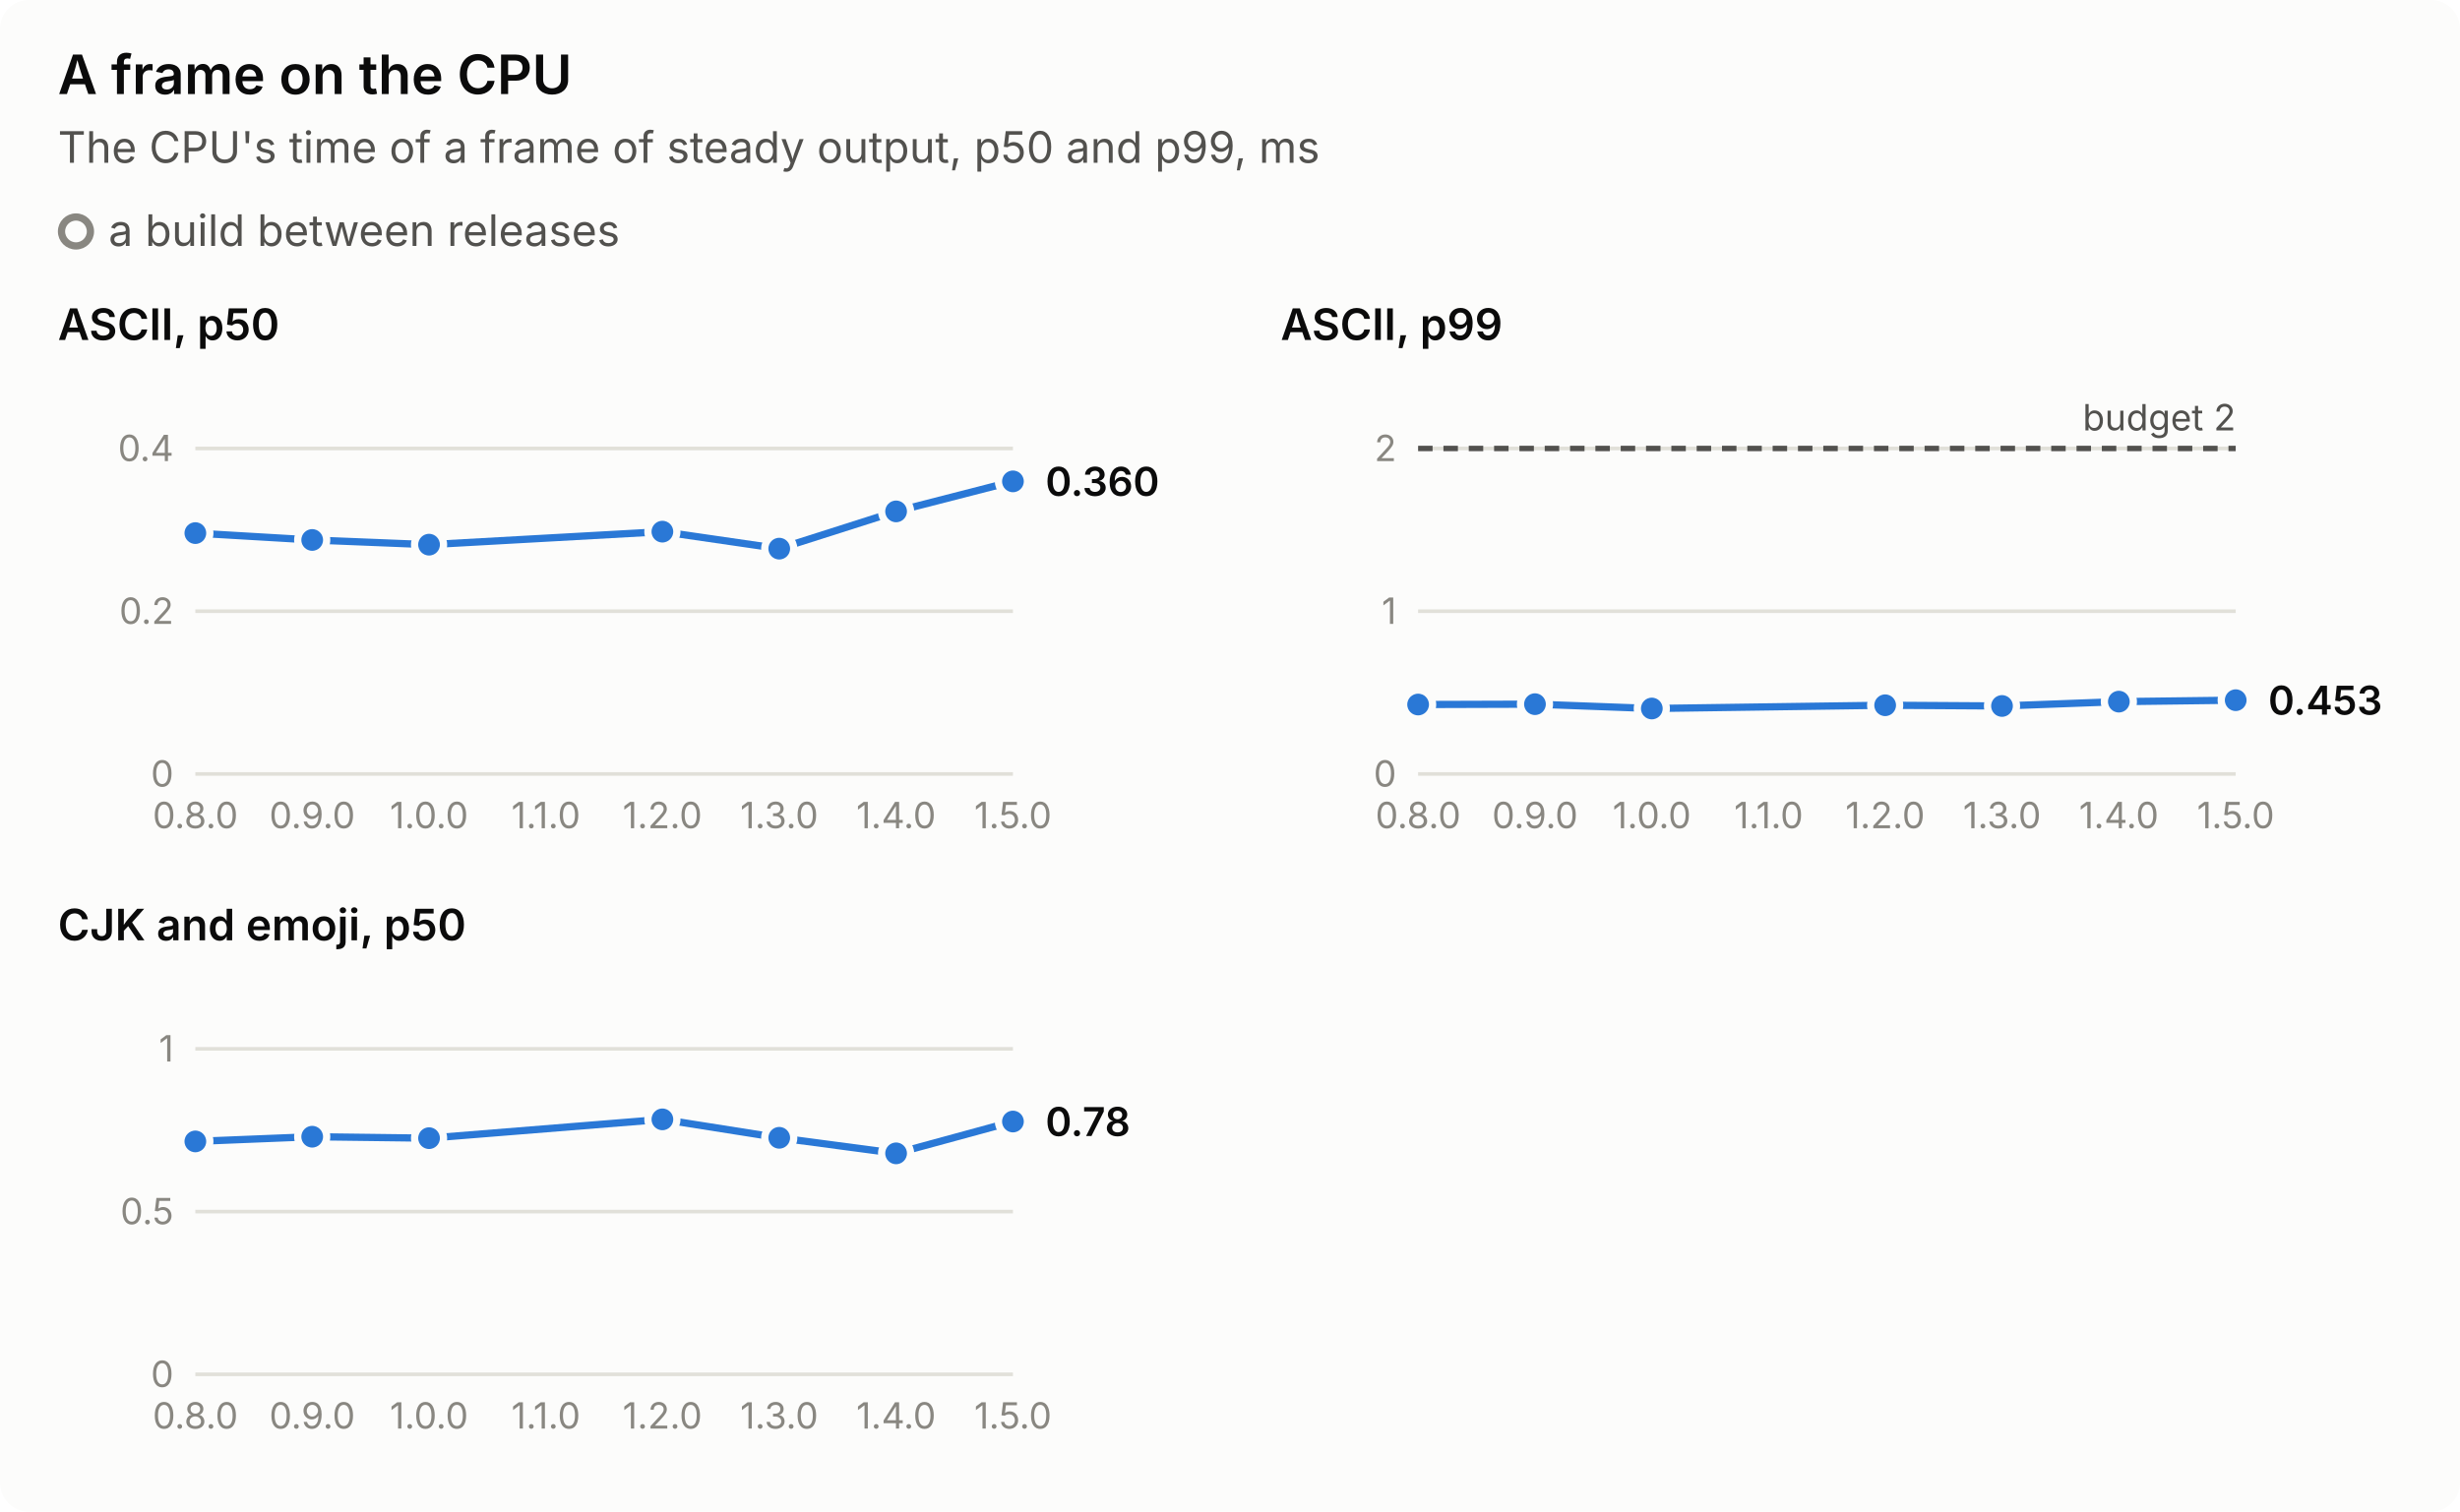
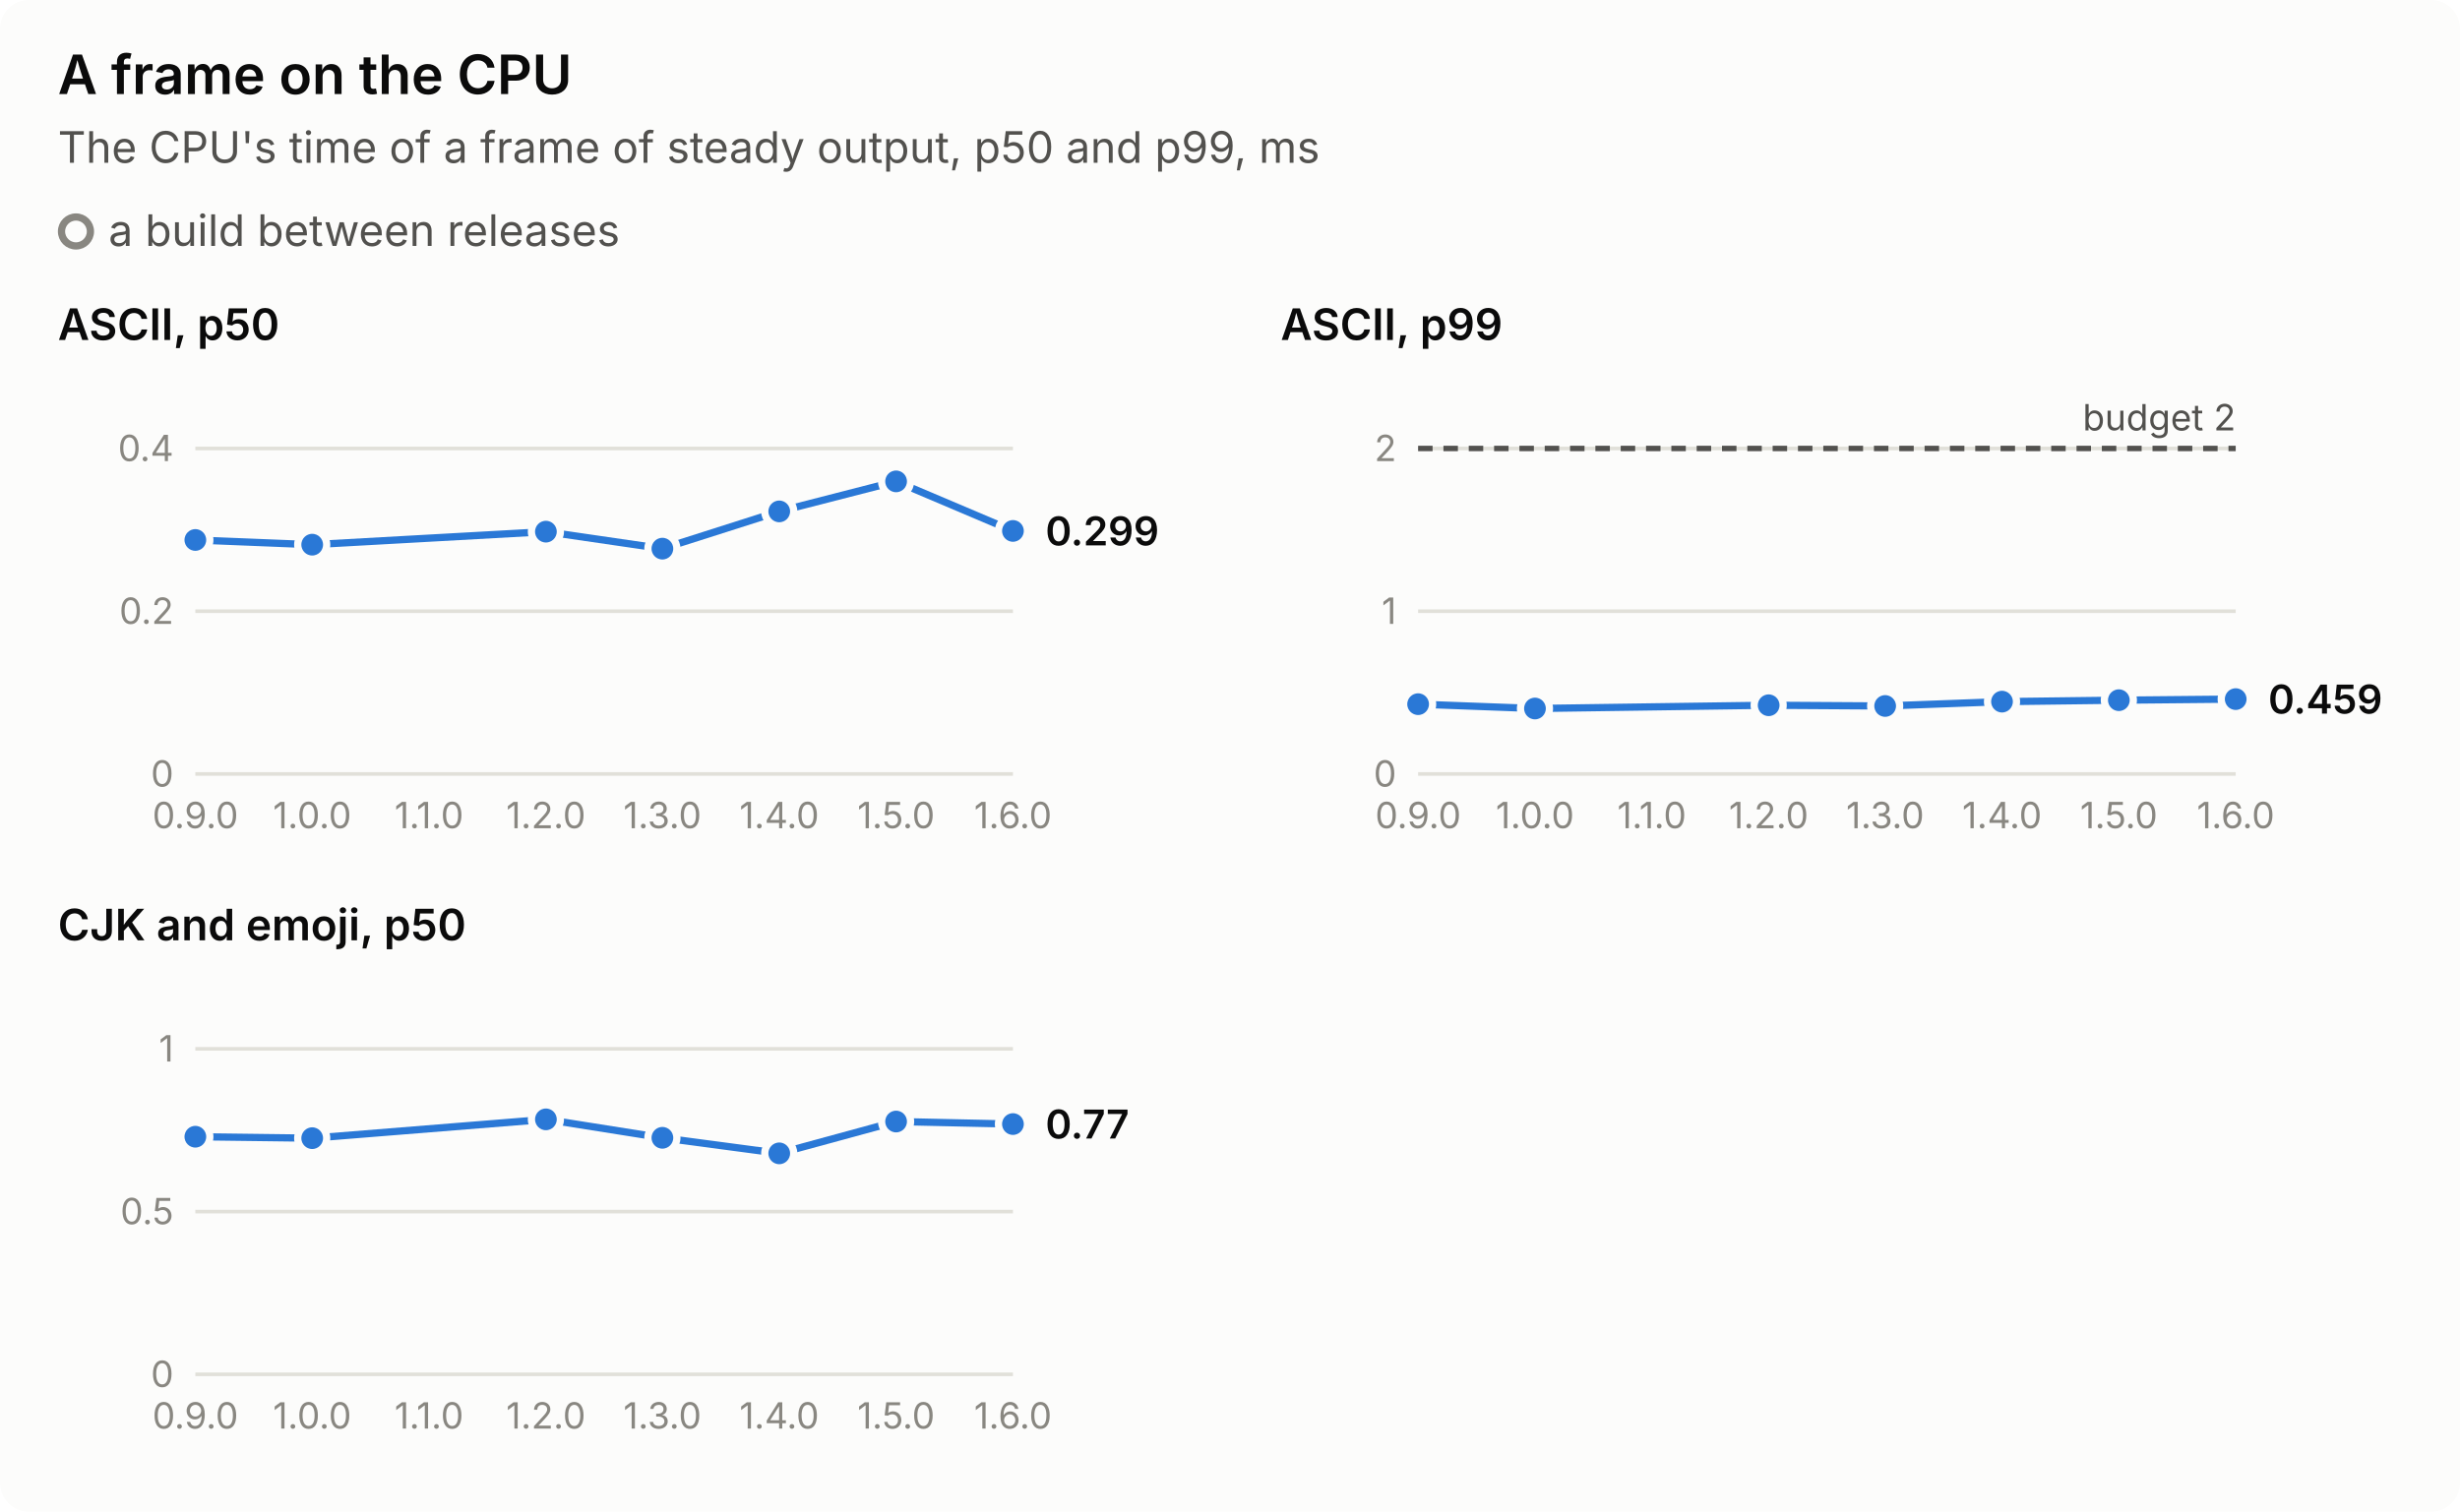
<svg xmlns="http://www.w3.org/2000/svg" class="chart" data-chart="trends" width="680" height="418" viewBox="0 0 680 418" role="img" aria-label="A frame on the CPU">
  <style>
  .chart .surface { fill: #fcfcfb; }
  .chart .primary { fill: #0b0b0b; }
  .chart .secondary { fill: #52514e; }
  .chart .muted { fill: #898781; }
  .chart .grid { stroke: #e1e0d9; }
  .chart .base { stroke: #c3c2b7; }
  .chart .accent { fill: #2a78d6; }
  .chart .context { fill: #898781; }
  .chart .accent-line { stroke: #2a78d6; }
  .chart .context-line { stroke: #898781; }
  .chart .second { fill: #eb6834; }
  .chart .second-line { stroke: #eb6834; }
  .chart .ring { stroke: #fcfcfb; }
  .chart .budget { stroke: #52514e; }
  .chart .column.on { fill: #2a78d6; fill-opacity: 0.08; }
  .chart text { font-family: system-ui, -apple-system, "Segoe UI", sans-serif; }
  .chart .tick { font-variant-numeric: tabular-nums; }
  .chart .column { fill: transparent; }
  .chart.hide-0 .s0, .chart.hide-1 .s1 { display: none; }
  .chart.hide-0 .legend-item[data-series="0"], .chart.hide-1 .legend-item[data-series="1"] { opacity: 0.4; }
  @media (prefers-color-scheme: dark) {
    .chart .surface { fill: #1a1a19; }
    .chart .primary { fill: #f0efec; }
    .chart .secondary { fill: #c3c2b7; }
    .chart .muted { fill: #898781; }
    .chart .grid { stroke: #2c2c2a; }
    .chart .base { stroke: #383835; }
    .chart .accent { fill: #3987e5; }
    .chart .context { fill: #6f6e69; }
    .chart .accent-line { stroke: #3987e5; }
    .chart .context-line { stroke: #6f6e69; }
    .chart .second { fill: #d95926; }
    .chart .second-line { stroke: #d95926; }
    .chart .ring { stroke: #1a1a19; }
    .chart .budget { stroke: #c3c2b7; }
    .chart .column.on { fill: #3987e5; fill-opacity: 0.16; }
  }
  .chart.dark .surface { fill: #1a1a19; }
  .chart.dark .primary { fill: #f0efec; }
  .chart.dark .secondary { fill: #c3c2b7; }
  .chart.dark .muted { fill: #898781; }
  .chart.dark .grid { stroke: #2c2c2a; }
  .chart.dark .base { stroke: #383835; }
  .chart.dark .accent { fill: #3987e5; }
  .chart.dark .context { fill: #6f6e69; }
  .chart.dark .accent-line { stroke: #3987e5; }
  .chart.dark .context-line { stroke: #6f6e69; }
  .chart.dark .second { fill: #d95926; }
  .chart.dark .second-line { stroke: #d95926; }
  .chart.dark .ring { stroke: #1a1a19; }
  .chart.dark .budget { stroke: #c3c2b7; }
  .chart.dark .column.on { fill: #3987e5; fill-opacity: 0.16; }
</style>
  <rect class="surface" width="680" height="418" rx="8" />
  <text class="primary" x="16" y="26" font-size="15" font-weight="600">A frame on the CPU</text>
  <text class="secondary" x="16" y="45" font-size="12">The CPU's time of a frame of steady output, p50 and p99, ms</text>
  <circle class="surface context-line" cx="21" cy="64" r="4" stroke-width="2" />
  <text class="secondary" x="30" y="68" font-size="12">a build between releases</text>
  <g class="panel" data-title="ASCII, p50" data-unit="ms" data-digits="3">
    <text class="primary" x="16.0" y="94" font-size="12" font-weight="600">ASCII, p50</text>
    <line class="grid" x1="54.0" y1="214.0" x2="280.0" y2="214.0" stroke-width="1" />
    <text class="muted tick" x="48.0" y="217.5" font-size="10" text-anchor="end">0</text>
    <line class="grid" x1="54.0" y1="169.0" x2="280.0" y2="169.0" stroke-width="1" />
    <text class="muted tick" x="48.0" y="172.5" font-size="10" text-anchor="end">0.2</text>
    <line class="grid" x1="54.0" y1="124.0" x2="280.0" y2="124.0" stroke-width="1" />
    <text class="muted tick" x="48.0" y="127.5" font-size="10" text-anchor="end">0.4</text>
-     <text class="muted" x="54.0" y="229.0" font-size="10" text-anchor="middle">0.8.0</text>
-     <text class="muted" x="86.3" y="229.0" font-size="10" text-anchor="middle">0.9.0</text>
-     <text class="muted" x="118.6" y="229.0" font-size="10" text-anchor="middle">1.0.0</text>
-     <text class="muted" x="150.9" y="229.0" font-size="10" text-anchor="middle">1.1.0</text>
-     <text class="muted" x="183.1" y="229.0" font-size="10" text-anchor="middle">1.2.0</text>
-     <text class="muted" x="215.4" y="229.0" font-size="10" text-anchor="middle">1.3.0</text>
-     <text class="muted" x="247.7" y="229.0" font-size="10" text-anchor="middle">1.4.0</text>
-     <text class="muted" x="280.0" y="229.0" font-size="10" text-anchor="middle">1.5.0</text>
-     <rect class="column" x="44.0" y="118.0" width="26.1" height="116" data-release="0.8.0" data-index="0" data-report="ab-F4-25.md" />
-     <rect class="column" x="70.1" y="118.0" width="32.3" height="116" data-release="0.9.0" data-index="1" data-report="ab-F4-42.md" />
-     <rect class="column" x="102.4" y="118.0" width="32.3" height="116" data-release="1.0.0" data-index="2" data-report="ab-F3-85.md" />
-     <rect class="column" x="134.7" y="118.0" width="32.3" height="116" data-release="1.1.0" data-index="3" data-report="ab-F3b-20.md" />
-     <rect class="column" x="167.0" y="118.0" width="32.3" height="116" data-release="1.2.0" data-index="4" data-report="ab-F3b-29.md" />
-     <rect class="column" x="199.3" y="118.0" width="32.3" height="116" data-release="1.3.0" data-index="5" data-report="ab-F5a-17.md" />
-     <rect class="column" x="231.6" y="118.0" width="32.3" height="116" data-release="1.4.0" data-index="6" data-report="ab-F5a-78.md" />
-     <rect class="column" x="263.9" y="118.0" width="26.1" height="116" data-release="1.5.0" data-index="7" data-report="ab-F5b-20.md" />
-     <line class="accent-line s0" x1="54.0" y1="147.4" x2="86.3" y2="149.3" stroke-width="2" stroke-linecap="round" />
-     <line class="accent-line s0" x1="86.3" y1="149.3" x2="118.6" y2="150.6" stroke-width="2" stroke-linecap="round" />
-     <line class="accent-line s0" x1="118.6" y1="150.6" x2="183.1" y2="147.0" stroke-width="2" stroke-linecap="round" />
-     <line class="accent-line s0" x1="183.1" y1="147.0" x2="215.4" y2="151.7" stroke-width="2" stroke-linecap="round" />
-     <line class="accent-line s0" x1="215.4" y1="151.7" x2="247.7" y2="141.4" stroke-width="2" stroke-linecap="round" />
-     <line class="accent-line s0" x1="247.7" y1="141.4" x2="280.0" y2="133.1" stroke-width="2" stroke-linecap="round" />
-     <circle class="accent ring s0" cx="54.0" cy="147.4" r="4" stroke-width="2" data-release="0.8.0" data-series="0" data-value="0.296" />
-     <circle class="accent ring s0" cx="86.3" cy="149.3" r="4" stroke-width="2" data-release="0.9.0" data-series="0" data-value="0.2875" />
-     <circle class="accent ring s0" cx="118.6" cy="150.6" r="4" stroke-width="2" data-release="1.0.0" data-series="0" data-value="0.282" />
-     <circle class="accent ring s0" cx="183.1" cy="147.0" r="4" stroke-width="2" data-release="1.2.0" data-series="0" data-value="0.298" />
-     <circle class="accent ring s0" cx="215.4" cy="151.7" r="4" stroke-width="2" data-release="1.3.0" data-series="0" data-value="0.27675" />
-     <circle class="accent ring s0" cx="247.7" cy="141.4" r="4" stroke-width="2" data-release="1.4.0" data-series="0" data-value="0.3225" />
-     <circle class="accent ring s0" cx="280.0" cy="133.1" r="4" stroke-width="2" data-release="1.5.0" data-series="0" data-value="0.3595" />
-     <text class="primary tick s0" x="289.0" y="137.1" font-size="11" font-weight="600">0.360</text>
+     <text class="muted" x="54.0" y="229.0" font-size="10" text-anchor="middle">0.9.0</text>
+     <text class="muted" x="86.3" y="229.0" font-size="10" text-anchor="middle">1.0.0</text>
+     <text class="muted" x="118.6" y="229.0" font-size="10" text-anchor="middle">1.1.0</text>
+     <text class="muted" x="150.9" y="229.0" font-size="10" text-anchor="middle">1.2.0</text>
+     <text class="muted" x="183.1" y="229.0" font-size="10" text-anchor="middle">1.3.0</text>
+     <text class="muted" x="215.4" y="229.0" font-size="10" text-anchor="middle">1.4.0</text>
+     <text class="muted" x="247.7" y="229.0" font-size="10" text-anchor="middle">1.5.0</text>
+     <text class="muted" x="280.0" y="229.0" font-size="10" text-anchor="middle">1.6.0</text>
+     <rect class="column" x="44.0" y="118.0" width="26.1" height="116" data-release="0.9.0" data-index="0" data-report="ab-F4-42.md" />
+     <rect class="column" x="70.1" y="118.0" width="32.3" height="116" data-release="1.0.0" data-index="1" data-report="ab-F3-85.md" />
+     <rect class="column" x="102.4" y="118.0" width="32.3" height="116" data-release="1.1.0" data-index="2" data-report="ab-F3b-20.md" />
+     <rect class="column" x="134.7" y="118.0" width="32.3" height="116" data-release="1.2.0" data-index="3" data-report="ab-F3b-29.md" />
+     <rect class="column" x="167.0" y="118.0" width="32.3" height="116" data-release="1.3.0" data-index="4" data-report="ab-F5a-17.md" />
+     <rect class="column" x="199.3" y="118.0" width="32.3" height="116" data-release="1.4.0" data-index="5" data-report="ab-F5a-78.md" />
+     <rect class="column" x="231.6" y="118.0" width="32.3" height="116" data-release="1.5.0" data-index="6" data-report="ab-F5b-20.md" />
+     <rect class="column" x="263.9" y="118.0" width="26.1" height="116" data-release="1.6.0" data-index="7" data-report="ab-F5b-67.md" />
+     <line class="accent-line s0" x1="54.0" y1="149.3" x2="86.3" y2="150.6" stroke-width="2" stroke-linecap="round" />
+     <line class="accent-line s0" x1="86.3" y1="150.6" x2="150.9" y2="147.0" stroke-width="2" stroke-linecap="round" />
+     <line class="accent-line s0" x1="150.9" y1="147.0" x2="183.1" y2="151.7" stroke-width="2" stroke-linecap="round" />
+     <line class="accent-line s0" x1="183.1" y1="151.7" x2="215.4" y2="141.4" stroke-width="2" stroke-linecap="round" />
+     <line class="accent-line s0" x1="215.4" y1="141.4" x2="247.7" y2="133.1" stroke-width="2" stroke-linecap="round" />
+     <line class="accent-line s0" x1="247.7" y1="133.1" x2="280.0" y2="146.8" stroke-width="2" stroke-linecap="round" />
+     <circle class="accent ring s0" cx="54.0" cy="149.3" r="4" stroke-width="2" data-release="0.9.0" data-series="0" data-value="0.2875" />
+     <circle class="accent ring s0" cx="86.3" cy="150.6" r="4" stroke-width="2" data-release="1.0.0" data-series="0" data-value="0.282" />
+     <circle class="accent ring s0" cx="150.9" cy="147.0" r="4" stroke-width="2" data-release="1.2.0" data-series="0" data-value="0.298" />
+     <circle class="accent ring s0" cx="183.1" cy="151.7" r="4" stroke-width="2" data-release="1.3.0" data-series="0" data-value="0.27675" />
+     <circle class="accent ring s0" cx="215.4" cy="141.4" r="4" stroke-width="2" data-release="1.4.0" data-series="0" data-value="0.3225" />
+     <circle class="accent ring s0" cx="247.7" cy="133.1" r="4" stroke-width="2" data-release="1.5.0" data-series="0" data-value="0.3595" />
+     <circle class="accent ring s0" cx="280.0" cy="146.8" r="4" stroke-width="2" data-release="1.6.0" data-series="0" data-value="0.2985" />
+     <text class="primary tick s0" x="289.0" y="150.8" font-size="11" font-weight="600">0.299</text>
  </g>
  <g class="panel" data-title="ASCII, p99" data-unit="ms" data-digits="3" data-budget="2" data-better="lower">
    <text class="primary" x="354.0" y="94" font-size="12" font-weight="600">ASCII, p99</text>
    <line class="grid" x1="392.0" y1="214.0" x2="618.0" y2="214.0" stroke-width="1" />
    <text class="muted tick" x="386.0" y="217.5" font-size="10" text-anchor="end">0</text>
    <line class="grid" x1="392.0" y1="169.0" x2="618.0" y2="169.0" stroke-width="1" />
    <text class="muted tick" x="386.0" y="172.5" font-size="10" text-anchor="end">1</text>
    <line class="grid" x1="392.0" y1="124.0" x2="618.0" y2="124.0" stroke-width="1" />
    <text class="muted tick" x="386.0" y="127.5" font-size="10" text-anchor="end">2</text>
-     <text class="muted" x="392.0" y="229.0" font-size="10" text-anchor="middle">0.8.0</text>
-     <text class="muted" x="424.3" y="229.0" font-size="10" text-anchor="middle">0.9.0</text>
-     <text class="muted" x="456.6" y="229.0" font-size="10" text-anchor="middle">1.0.0</text>
-     <text class="muted" x="488.9" y="229.0" font-size="10" text-anchor="middle">1.1.0</text>
-     <text class="muted" x="521.1" y="229.0" font-size="10" text-anchor="middle">1.2.0</text>
-     <text class="muted" x="553.4" y="229.0" font-size="10" text-anchor="middle">1.3.0</text>
-     <text class="muted" x="585.7" y="229.0" font-size="10" text-anchor="middle">1.4.0</text>
-     <text class="muted" x="618.0" y="229.0" font-size="10" text-anchor="middle">1.5.0</text>
-     <rect class="column" x="382.0" y="118.0" width="26.1" height="116" data-release="0.8.0" data-index="0" data-report="ab-F4-25.md" />
-     <rect class="column" x="408.1" y="118.0" width="32.3" height="116" data-release="0.9.0" data-index="1" data-report="ab-F4-42.md" />
-     <rect class="column" x="440.4" y="118.0" width="32.3" height="116" data-release="1.0.0" data-index="2" data-report="ab-F3-85.md" />
-     <rect class="column" x="472.7" y="118.0" width="32.3" height="116" data-release="1.1.0" data-index="3" data-report="ab-F3b-20.md" />
-     <rect class="column" x="505.0" y="118.0" width="32.3" height="116" data-release="1.2.0" data-index="4" data-report="ab-F3b-29.md" />
-     <rect class="column" x="537.3" y="118.0" width="32.3" height="116" data-release="1.3.0" data-index="5" data-report="ab-F5a-17.md" />
-     <rect class="column" x="569.6" y="118.0" width="32.3" height="116" data-release="1.4.0" data-index="6" data-report="ab-F5a-78.md" />
-     <rect class="column" x="601.9" y="118.0" width="26.1" height="116" data-release="1.5.0" data-index="7" data-report="ab-F5b-20.md" />
+     <text class="muted" x="392.0" y="229.0" font-size="10" text-anchor="middle">0.9.0</text>
+     <text class="muted" x="424.3" y="229.0" font-size="10" text-anchor="middle">1.0.0</text>
+     <text class="muted" x="456.6" y="229.0" font-size="10" text-anchor="middle">1.1.0</text>
+     <text class="muted" x="488.9" y="229.0" font-size="10" text-anchor="middle">1.2.0</text>
+     <text class="muted" x="521.1" y="229.0" font-size="10" text-anchor="middle">1.3.0</text>
+     <text class="muted" x="553.4" y="229.0" font-size="10" text-anchor="middle">1.4.0</text>
+     <text class="muted" x="585.7" y="229.0" font-size="10" text-anchor="middle">1.5.0</text>
+     <text class="muted" x="618.0" y="229.0" font-size="10" text-anchor="middle">1.6.0</text>
+     <rect class="column" x="382.0" y="118.0" width="26.1" height="116" data-release="0.9.0" data-index="0" data-report="ab-F4-42.md" />
+     <rect class="column" x="408.1" y="118.0" width="32.3" height="116" data-release="1.0.0" data-index="1" data-report="ab-F3-85.md" />
+     <rect class="column" x="440.4" y="118.0" width="32.3" height="116" data-release="1.1.0" data-index="2" data-report="ab-F3b-20.md" />
+     <rect class="column" x="472.7" y="118.0" width="32.3" height="116" data-release="1.2.0" data-index="3" data-report="ab-F3b-29.md" />
+     <rect class="column" x="505.0" y="118.0" width="32.3" height="116" data-release="1.3.0" data-index="4" data-report="ab-F5a-17.md" />
+     <rect class="column" x="537.3" y="118.0" width="32.3" height="116" data-release="1.4.0" data-index="5" data-report="ab-F5a-78.md" />
+     <rect class="column" x="569.6" y="118.0" width="32.3" height="116" data-release="1.5.0" data-index="6" data-report="ab-F5b-20.md" />
+     <rect class="column" x="601.9" y="118.0" width="26.1" height="116" data-release="1.6.0" data-index="7" data-report="ab-F5b-67.md" />
    <line class="budget" x1="392.0" y1="124.0" x2="618.0" y2="124.0" stroke-width="1.5" stroke-dasharray="4 3" />
    <text class="secondary" x="618.0" y="119.0" font-size="10" text-anchor="end">budget 2</text>
-     <line class="accent-line s0" x1="392.0" y1="194.8" x2="424.3" y2="194.7" stroke-width="2" stroke-linecap="round" />
-     <line class="accent-line s0" x1="424.3" y1="194.7" x2="456.6" y2="195.9" stroke-width="2" stroke-linecap="round" />
-     <line class="accent-line s0" x1="456.6" y1="195.9" x2="521.1" y2="195.0" stroke-width="2" stroke-linecap="round" />
-     <line class="accent-line s0" x1="521.1" y1="195.0" x2="553.4" y2="195.2" stroke-width="2" stroke-linecap="round" />
-     <line class="accent-line s0" x1="553.4" y1="195.2" x2="585.7" y2="194.0" stroke-width="2" stroke-linecap="round" />
-     <line class="accent-line s0" x1="585.7" y1="194.0" x2="618.0" y2="193.6" stroke-width="2" stroke-linecap="round" />
-     <circle class="accent ring s0" cx="392.0" cy="194.8" r="4" stroke-width="2" data-release="0.8.0" data-series="0" data-value="0.427" />
-     <circle class="accent ring s0" cx="424.3" cy="194.7" r="4" stroke-width="2" data-release="0.9.0" data-series="0" data-value="0.429" />
-     <circle class="accent ring s0" cx="456.6" cy="195.9" r="4" stroke-width="2" data-release="1.0.0" data-series="0" data-value="0.4025" />
-     <circle class="accent ring s0" cx="521.1" cy="195.0" r="4" stroke-width="2" data-release="1.2.0" data-series="0" data-value="0.4225" />
-     <circle class="accent ring s0" cx="553.4" cy="195.2" r="4" stroke-width="2" data-release="1.3.0" data-series="0" data-value="0.41775" />
-     <circle class="accent ring s0" cx="585.7" cy="194.0" r="4" stroke-width="2" data-release="1.4.0" data-series="0" data-value="0.44525" />
-     <circle class="accent ring s0" cx="618.0" cy="193.6" r="4" stroke-width="2" data-release="1.5.0" data-series="0" data-value="0.453" />
-     <text class="primary tick s0" x="627.0" y="197.6" font-size="11" font-weight="600">0.453</text>
+     <line class="accent-line s0" x1="392.0" y1="194.7" x2="424.3" y2="195.9" stroke-width="2" stroke-linecap="round" />
+     <line class="accent-line s0" x1="424.3" y1="195.9" x2="488.9" y2="195.0" stroke-width="2" stroke-linecap="round" />
+     <line class="accent-line s0" x1="488.9" y1="195.0" x2="521.1" y2="195.2" stroke-width="2" stroke-linecap="round" />
+     <line class="accent-line s0" x1="521.1" y1="195.2" x2="553.4" y2="194.0" stroke-width="2" stroke-linecap="round" />
+     <line class="accent-line s0" x1="553.4" y1="194.0" x2="585.7" y2="193.6" stroke-width="2" stroke-linecap="round" />
+     <line class="accent-line s0" x1="585.7" y1="193.6" x2="618.0" y2="193.3" stroke-width="2" stroke-linecap="round" />
+     <circle class="accent ring s0" cx="392.0" cy="194.7" r="4" stroke-width="2" data-release="0.9.0" data-series="0" data-value="0.429" />
+     <circle class="accent ring s0" cx="424.3" cy="195.9" r="4" stroke-width="2" data-release="1.0.0" data-series="0" data-value="0.4025" />
+     <circle class="accent ring s0" cx="488.9" cy="195.0" r="4" stroke-width="2" data-release="1.2.0" data-series="0" data-value="0.4225" />
+     <circle class="accent ring s0" cx="521.1" cy="195.2" r="4" stroke-width="2" data-release="1.3.0" data-series="0" data-value="0.41775" />
+     <circle class="accent ring s0" cx="553.4" cy="194.0" r="4" stroke-width="2" data-release="1.4.0" data-series="0" data-value="0.44525" />
+     <circle class="accent ring s0" cx="585.7" cy="193.6" r="4" stroke-width="2" data-release="1.5.0" data-series="0" data-value="0.453" />
+     <circle class="accent ring s0" cx="618.0" cy="193.3" r="4" stroke-width="2" data-release="1.6.0" data-series="0" data-value="0.459" />
+     <text class="primary tick s0" x="627.0" y="197.3" font-size="11" font-weight="600">0.459</text>
  </g>
  <g class="panel" data-title="CJK and emoji, p50" data-unit="ms" data-digits="2">
    <text class="primary" x="16.0" y="260" font-size="12" font-weight="600">CJK and emoji, p50</text>
    <line class="grid" x1="54.0" y1="380.0" x2="280.0" y2="380.0" stroke-width="1" />
    <text class="muted tick" x="48.0" y="383.5" font-size="10" text-anchor="end">0</text>
    <line class="grid" x1="54.0" y1="335.0" x2="280.0" y2="335.0" stroke-width="1" />
    <text class="muted tick" x="48.0" y="338.5" font-size="10" text-anchor="end">0.5</text>
    <line class="grid" x1="54.0" y1="290.0" x2="280.0" y2="290.0" stroke-width="1" />
    <text class="muted tick" x="48.0" y="293.5" font-size="10" text-anchor="end">1</text>
-     <text class="muted" x="54.0" y="395.0" font-size="10" text-anchor="middle">0.8.0</text>
-     <text class="muted" x="86.3" y="395.0" font-size="10" text-anchor="middle">0.9.0</text>
-     <text class="muted" x="118.6" y="395.0" font-size="10" text-anchor="middle">1.0.0</text>
-     <text class="muted" x="150.9" y="395.0" font-size="10" text-anchor="middle">1.1.0</text>
-     <text class="muted" x="183.1" y="395.0" font-size="10" text-anchor="middle">1.2.0</text>
-     <text class="muted" x="215.4" y="395.0" font-size="10" text-anchor="middle">1.3.0</text>
-     <text class="muted" x="247.7" y="395.0" font-size="10" text-anchor="middle">1.4.0</text>
-     <text class="muted" x="280.0" y="395.0" font-size="10" text-anchor="middle">1.5.0</text>
-     <rect class="column" x="44.0" y="284.0" width="26.1" height="116" data-release="0.8.0" data-index="0" data-report="ab-F4-25.md" />
-     <rect class="column" x="70.1" y="284.0" width="32.3" height="116" data-release="0.9.0" data-index="1" data-report="ab-F4-42.md" />
-     <rect class="column" x="102.4" y="284.0" width="32.3" height="116" data-release="1.0.0" data-index="2" data-report="ab-F3-85.md" />
-     <rect class="column" x="134.7" y="284.0" width="32.3" height="116" data-release="1.1.0" data-index="3" data-report="ab-F3b-20.md" />
-     <rect class="column" x="167.0" y="284.0" width="32.3" height="116" data-release="1.2.0" data-index="4" data-report="ab-F3b-29.md" />
-     <rect class="column" x="199.3" y="284.0" width="32.3" height="116" data-release="1.3.0" data-index="5" data-report="ab-F5a-17.md" />
-     <rect class="column" x="231.6" y="284.0" width="32.3" height="116" data-release="1.4.0" data-index="6" data-report="ab-F5a-78.md" />
-     <rect class="column" x="263.9" y="284.0" width="26.1" height="116" data-release="1.5.0" data-index="7" data-report="ab-F5b-20.md" />
-     <line class="accent-line s0" x1="54.0" y1="315.6" x2="86.3" y2="314.3" stroke-width="2" stroke-linecap="round" />
-     <line class="accent-line s0" x1="86.3" y1="314.3" x2="118.6" y2="314.7" stroke-width="2" stroke-linecap="round" />
-     <line class="accent-line s0" x1="118.6" y1="314.7" x2="183.1" y2="309.5" stroke-width="2" stroke-linecap="round" />
-     <line class="accent-line s0" x1="183.1" y1="309.5" x2="215.4" y2="314.6" stroke-width="2" stroke-linecap="round" />
-     <line class="accent-line s0" x1="215.4" y1="314.6" x2="247.7" y2="318.9" stroke-width="2" stroke-linecap="round" />
-     <line class="accent-line s0" x1="247.7" y1="318.9" x2="280.0" y2="310.1" stroke-width="2" stroke-linecap="round" />
-     <circle class="accent ring s0" cx="54.0" cy="315.6" r="4" stroke-width="2" data-release="0.8.0" data-series="0" data-value="0.716" />
-     <circle class="accent ring s0" cx="86.3" cy="314.3" r="4" stroke-width="2" data-release="0.9.0" data-series="0" data-value="0.73" />
-     <circle class="accent ring s0" cx="118.6" cy="314.7" r="4" stroke-width="2" data-release="1.0.0" data-series="0" data-value="0.726" />
-     <circle class="accent ring s0" cx="183.1" cy="309.5" r="4" stroke-width="2" data-release="1.2.0" data-series="0" data-value="0.783" />
-     <circle class="accent ring s0" cx="215.4" cy="314.6" r="4" stroke-width="2" data-release="1.3.0" data-series="0" data-value="0.7272" />
-     <circle class="accent ring s0" cx="247.7" cy="318.9" r="4" stroke-width="2" data-release="1.4.0" data-series="0" data-value="0.67875" />
-     <circle class="accent ring s0" cx="280.0" cy="310.1" r="4" stroke-width="2" data-release="1.5.0" data-series="0" data-value="0.7765" />
-     <text class="primary tick s0" x="289.0" y="314.1" font-size="11" font-weight="600">0.78</text>
+     <text class="muted" x="54.0" y="395.0" font-size="10" text-anchor="middle">0.9.0</text>
+     <text class="muted" x="86.3" y="395.0" font-size="10" text-anchor="middle">1.0.0</text>
+     <text class="muted" x="118.6" y="395.0" font-size="10" text-anchor="middle">1.1.0</text>
+     <text class="muted" x="150.9" y="395.0" font-size="10" text-anchor="middle">1.2.0</text>
+     <text class="muted" x="183.1" y="395.0" font-size="10" text-anchor="middle">1.3.0</text>
+     <text class="muted" x="215.4" y="395.0" font-size="10" text-anchor="middle">1.4.0</text>
+     <text class="muted" x="247.7" y="395.0" font-size="10" text-anchor="middle">1.5.0</text>
+     <text class="muted" x="280.0" y="395.0" font-size="10" text-anchor="middle">1.6.0</text>
+     <rect class="column" x="44.0" y="284.0" width="26.1" height="116" data-release="0.9.0" data-index="0" data-report="ab-F4-42.md" />
+     <rect class="column" x="70.1" y="284.0" width="32.3" height="116" data-release="1.0.0" data-index="1" data-report="ab-F3-85.md" />
+     <rect class="column" x="102.4" y="284.0" width="32.3" height="116" data-release="1.1.0" data-index="2" data-report="ab-F3b-20.md" />
+     <rect class="column" x="134.7" y="284.0" width="32.3" height="116" data-release="1.2.0" data-index="3" data-report="ab-F3b-29.md" />
+     <rect class="column" x="167.0" y="284.0" width="32.3" height="116" data-release="1.3.0" data-index="4" data-report="ab-F5a-17.md" />
+     <rect class="column" x="199.3" y="284.0" width="32.3" height="116" data-release="1.4.0" data-index="5" data-report="ab-F5a-78.md" />
+     <rect class="column" x="231.6" y="284.0" width="32.3" height="116" data-release="1.5.0" data-index="6" data-report="ab-F5b-20.md" />
+     <rect class="column" x="263.9" y="284.0" width="26.1" height="116" data-release="1.6.0" data-index="7" data-report="ab-F5b-67.md" />
+     <line class="accent-line s0" x1="54.0" y1="314.3" x2="86.3" y2="314.7" stroke-width="2" stroke-linecap="round" />
+     <line class="accent-line s0" x1="86.3" y1="314.7" x2="150.9" y2="309.5" stroke-width="2" stroke-linecap="round" />
+     <line class="accent-line s0" x1="150.9" y1="309.5" x2="183.1" y2="314.6" stroke-width="2" stroke-linecap="round" />
+     <line class="accent-line s0" x1="183.1" y1="314.6" x2="215.4" y2="318.9" stroke-width="2" stroke-linecap="round" />
+     <line class="accent-line s0" x1="215.4" y1="318.9" x2="247.7" y2="310.1" stroke-width="2" stroke-linecap="round" />
+     <line class="accent-line s0" x1="247.7" y1="310.1" x2="280.0" y2="310.8" stroke-width="2" stroke-linecap="round" />
+     <circle class="accent ring s0" cx="54.0" cy="314.3" r="4" stroke-width="2" data-release="0.9.0" data-series="0" data-value="0.73" />
+     <circle class="accent ring s0" cx="86.3" cy="314.7" r="4" stroke-width="2" data-release="1.0.0" data-series="0" data-value="0.726" />
+     <circle class="accent ring s0" cx="150.9" cy="309.5" r="4" stroke-width="2" data-release="1.2.0" data-series="0" data-value="0.783" />
+     <circle class="accent ring s0" cx="183.1" cy="314.6" r="4" stroke-width="2" data-release="1.3.0" data-series="0" data-value="0.7272" />
+     <circle class="accent ring s0" cx="215.4" cy="318.9" r="4" stroke-width="2" data-release="1.4.0" data-series="0" data-value="0.67875" />
+     <circle class="accent ring s0" cx="247.7" cy="310.1" r="4" stroke-width="2" data-release="1.5.0" data-series="0" data-value="0.7765" />
+     <circle class="accent ring s0" cx="280.0" cy="310.8" r="4" stroke-width="2" data-release="1.6.0" data-series="0" data-value="0.769" />
+     <text class="primary tick s0" x="289.0" y="314.8" font-size="11" font-weight="600">0.77</text>
  </g>
</svg>
